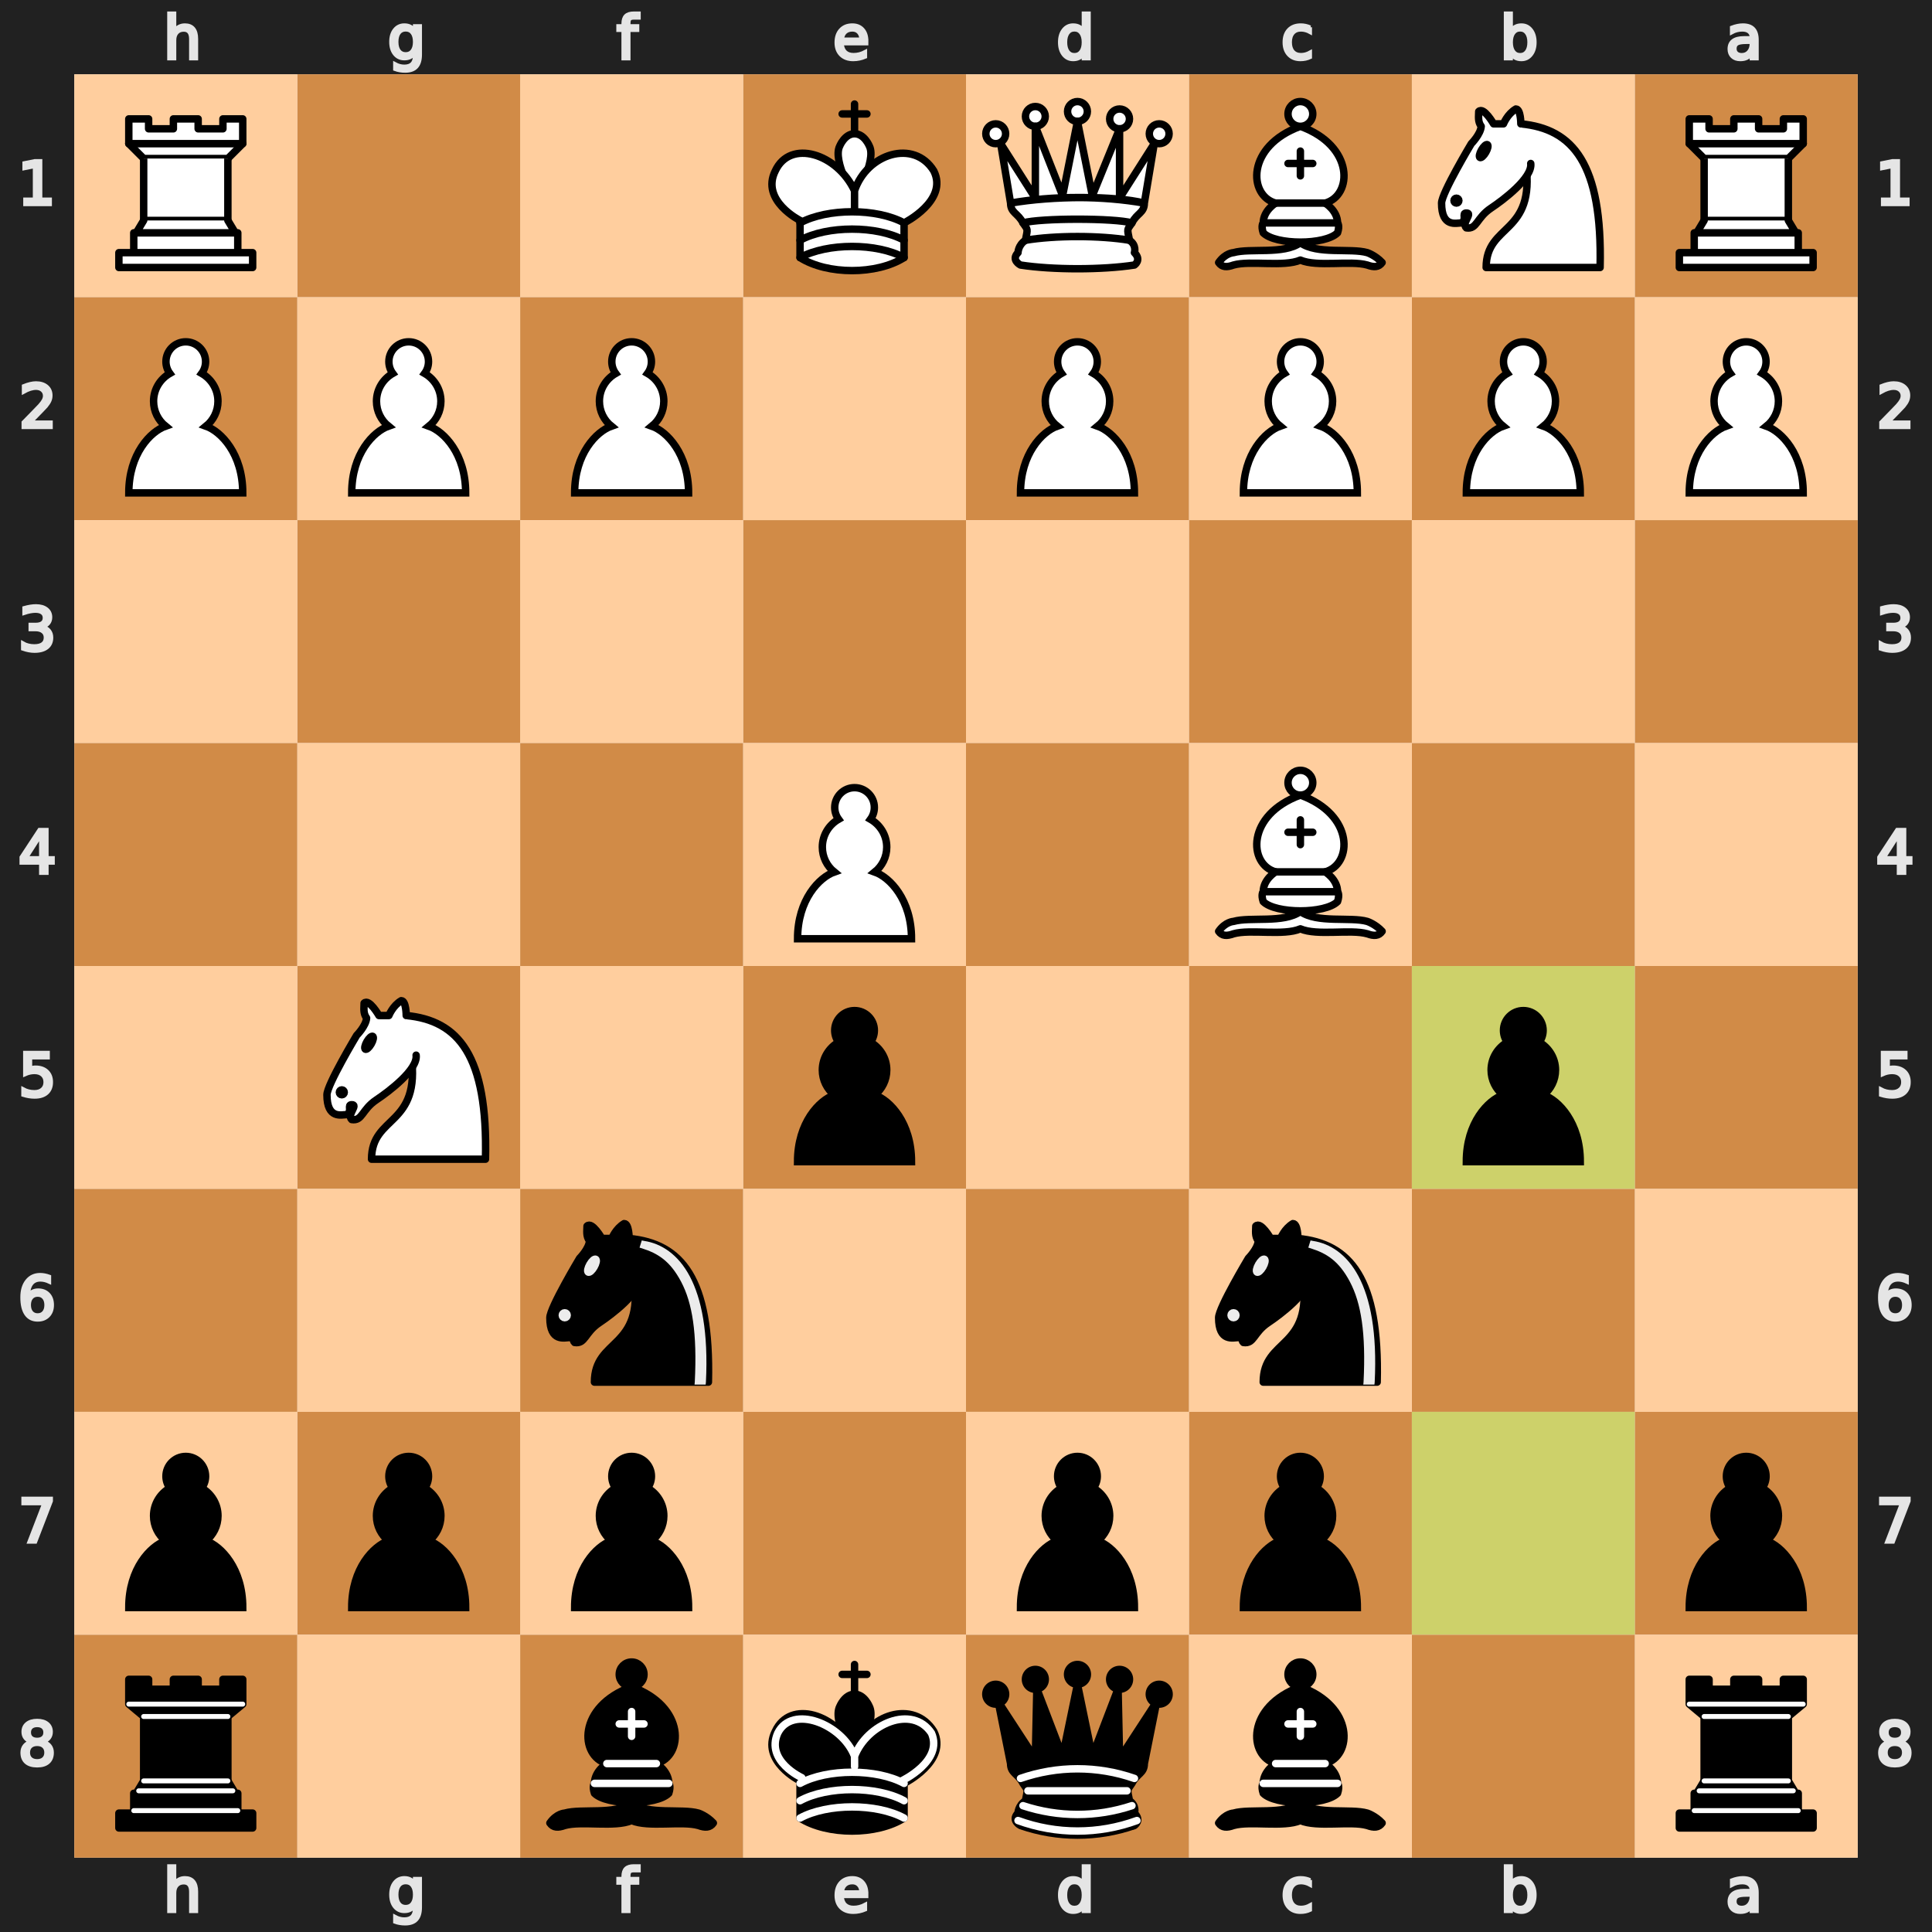
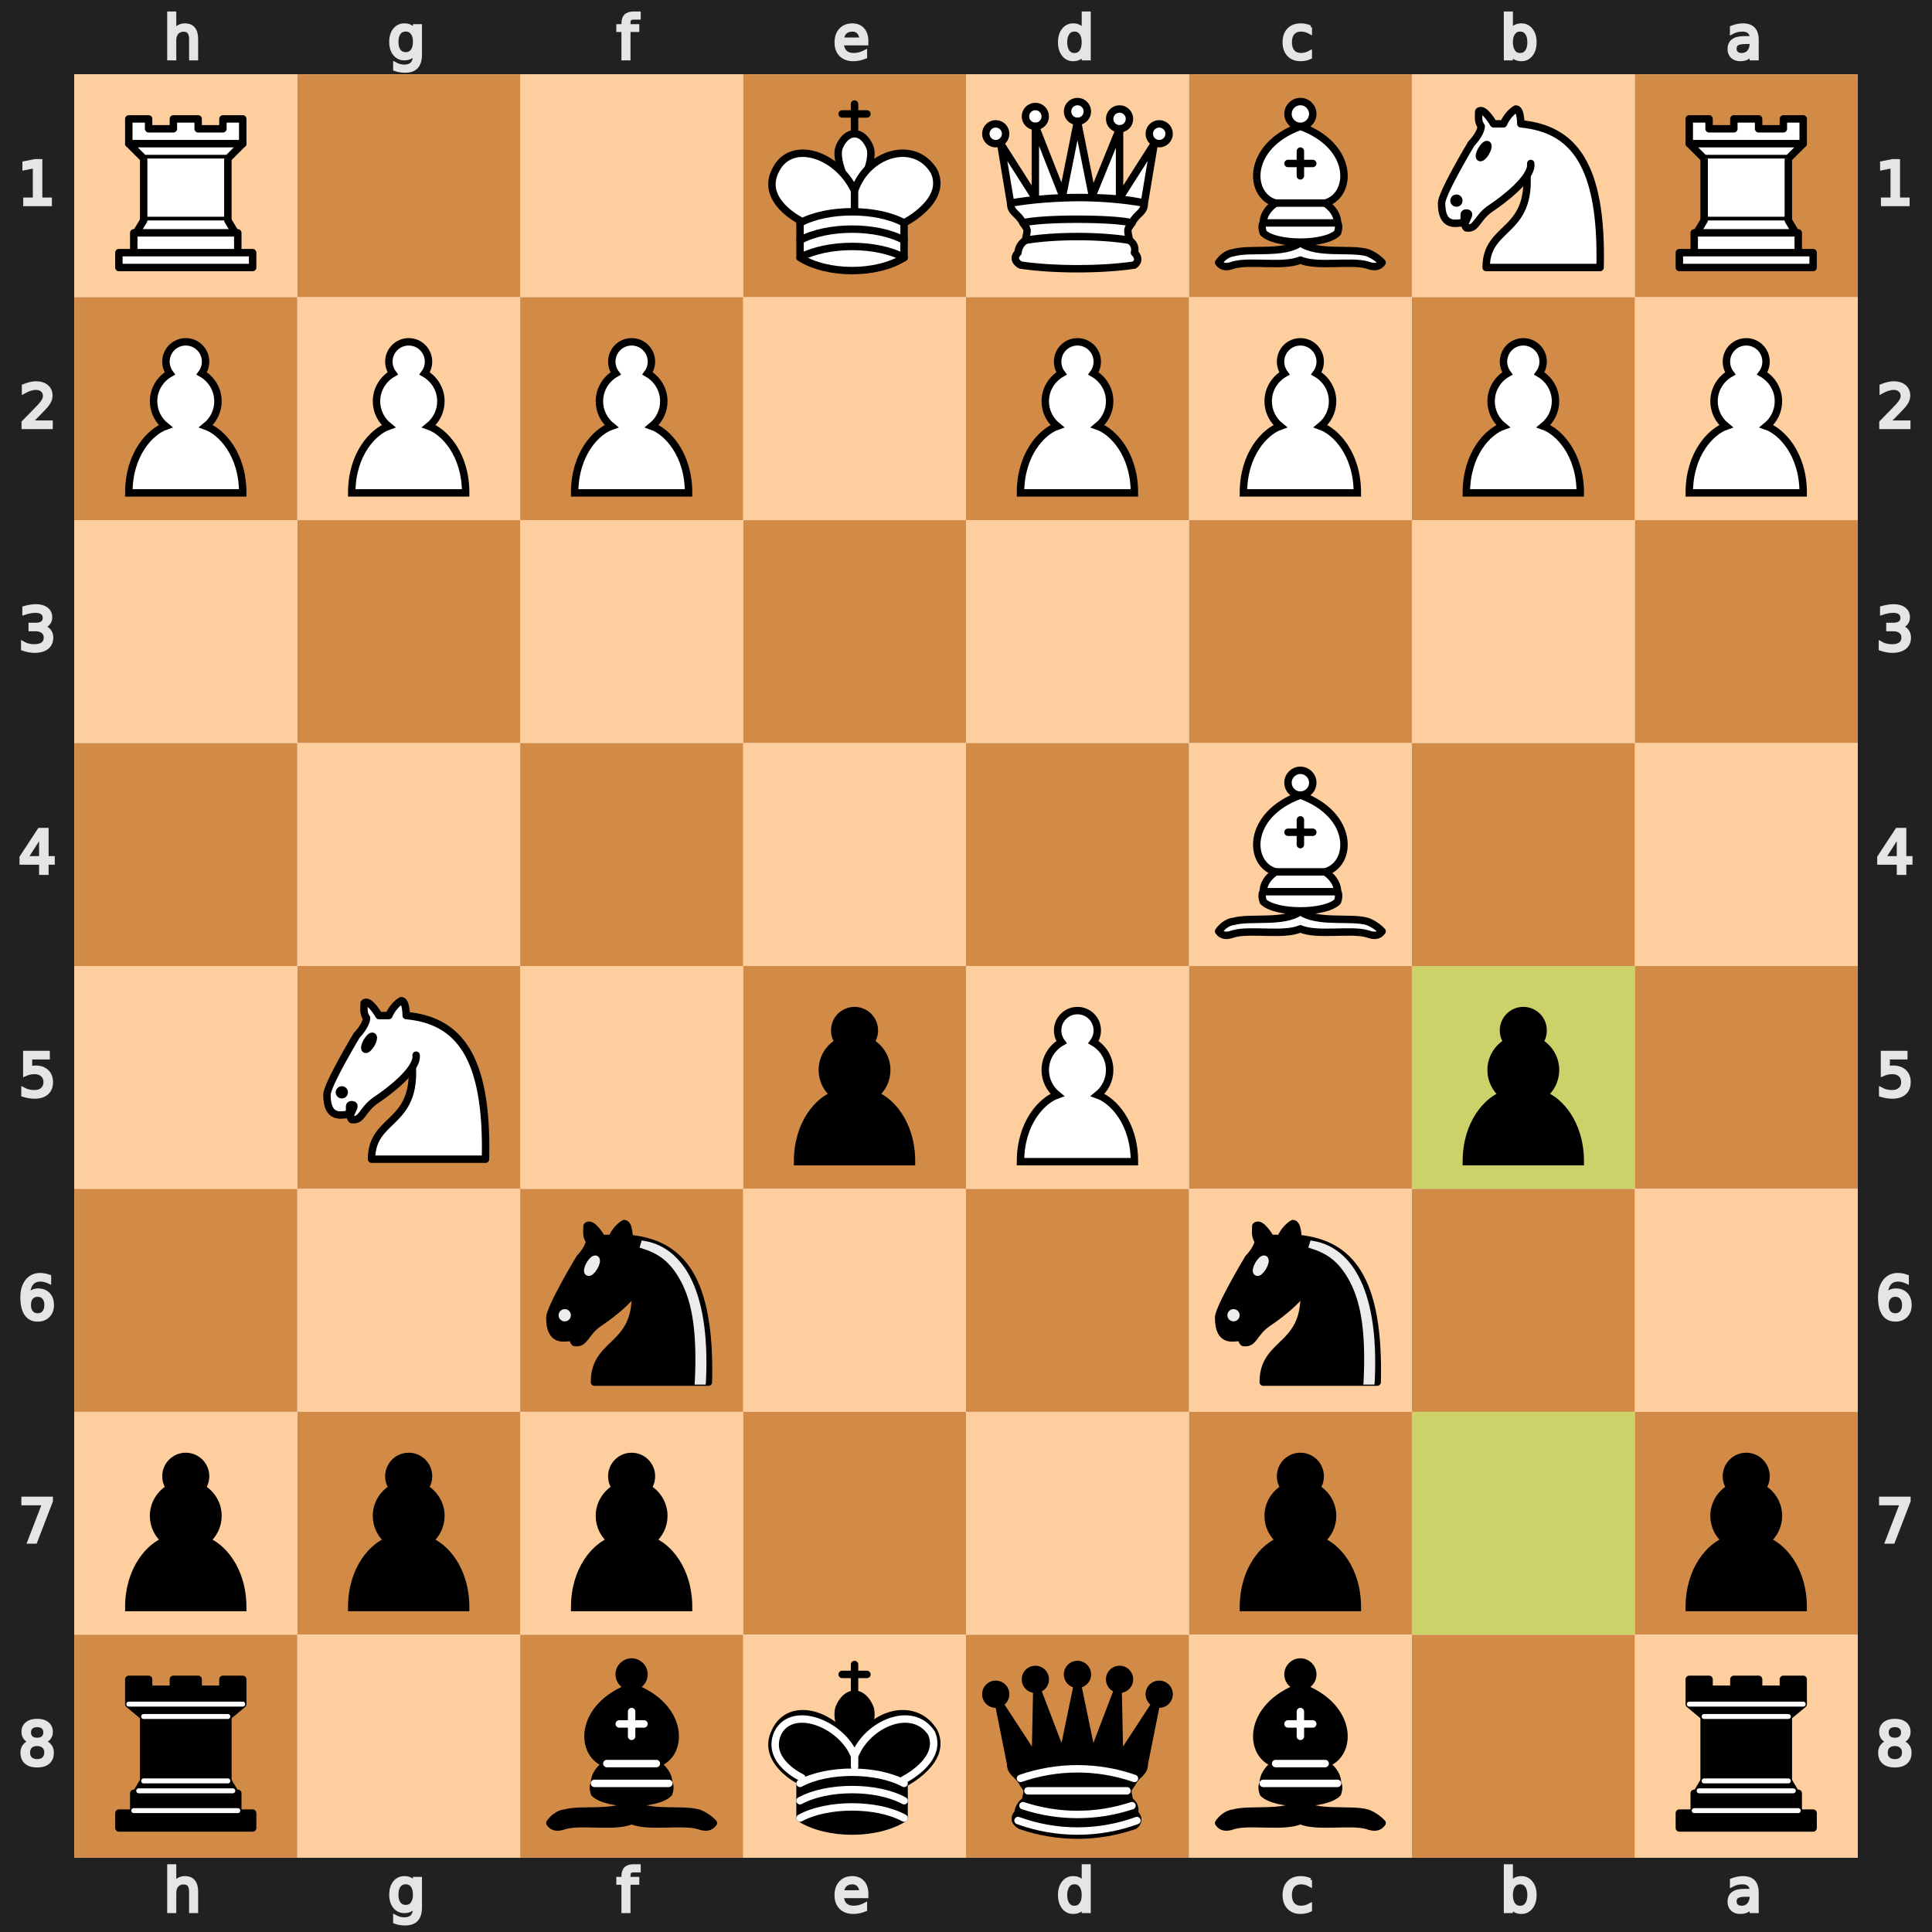
<svg xmlns="http://www.w3.org/2000/svg" xmlns:xlink="http://www.w3.org/1999/xlink" viewBox="0 0 390 390">
  <defs>
    <g id="white-pawn" class="white pawn">
      <path d="M22.5 9c-2.21 0-4 1.79-4 4 0 .89.29 1.71.78 2.38C17.33 16.5 16 18.59 16 21c0 2.03.94 3.84 2.41 5.03-3 1.06-7.41 5.55-7.41 13.47h23c0-7.92-4.41-12.41-7.41-13.47 1.47-1.19 2.41-3 2.41-5.03 0-2.41-1.33-4.5-3.28-5.62.49-.67.78-1.49.78-2.38 0-2.21-1.79-4-4-4z" fill="#fff" stroke="#000" stroke-width="1.5" stroke-linecap="round" />
    </g>
    <g id="white-knight" class="white knight" fill="none" fill-rule="evenodd" stroke="#000" stroke-width="1.5" stroke-linecap="round" stroke-linejoin="round">
      <path d="M 22,10 C 32.5,11 38.5,18 38,39 L 15,39 C 15,30 25,32.5 23,18" style="fill:#ffffff; stroke:#000000;" />
      <path d="M 24,18 C 24.38,20.91 18.45,25.37 16,27 C 13,29 13.18,31.34 11,31 C 9.958,30.06 12.41,27.96 11,28 C 10,28 11.19,29.23 10,30 C 9,30 5.997,31 6,26 C 6,24 12,14 12,14 C 12,14 13.89,12.1 14,10.5 C 13.27,9.506 13.5,8.5 13.5,7.5 C 14.5,6.5 16.5,10 16.5,10 L 18.5,10 C 18.5,10 19.28,8.008 21,7 C 22,7 22,10 22,10" style="fill:#ffffff; stroke:#000000;" />
      <path d="M 9.5 25.5 A 0.5 0.5 0 1 1 8.5,25.5 A 0.5 0.5 0 1 1 9.5 25.5 z" style="fill:#000000; stroke:#000000;" />
      <path d="M 15 15.5 A 0.5 1.5 0 1 1 14,15.5 A 0.5 1.5 0 1 1 15 15.5 z" transform="matrix(0.866,0.5,-0.5,0.866,9.693,-5.173)" style="fill:#000000; stroke:#000000;" />
    </g>
    <g id="white-bishop" class="white bishop" fill="none" fill-rule="evenodd" stroke="#000" stroke-width="1.5" stroke-linecap="round" stroke-linejoin="round">
      <g fill="#fff" stroke-linecap="butt">
        <path d="M9 36c3.39-.97 10.11.43 13.5-2 3.39 2.43 10.11 1.03 13.5 2 0 0 1.65.54 3 2-.68.97-1.65.99-3 .5-3.39-.97-10.11.46-13.5-1-3.39 1.46-10.11.03-13.5 1-1.354.49-2.323.47-3-.5 1.354-1.94 3-2 3-2zM15 32c2.5 2.5 12.5 2.5 15 0 .5-1.5 0-2 0-2 0-2.5-2.5-4-2.5-4 5.5-1.5 6-11.5-5-15.5-11 4-10.5 14-5 15.5 0 0-2.5 1.5-2.5 4 0 0-.5.5 0 2zM25 8a2.5 2.5 0 1 1-5 0 2.5 2.5 0 1 1 5 0z" />
      </g>
      <path d="M17.5 26h10M15 30h15m-7.5-14.5v5M20 18h5" stroke-linejoin="miter" />
    </g>
    <g id="white-rook" class="white rook" fill="#fff" fill-rule="evenodd" stroke="#000" stroke-width="1.5" stroke-linecap="round" stroke-linejoin="round">
      <path d="M9 39h27v-3H9v3zM12 36v-4h21v4H12zM11 14V9h4v2h5V9h5v2h5V9h4v5" stroke-linecap="butt" />
      <path d="M34 14l-3 3H14l-3-3" />
      <path d="M31 17v12.5H14V17" stroke-linecap="butt" stroke-linejoin="miter" />
      <path d="M31 29.5l1.5 2.5h-20l1.5-2.5" />
      <path d="M11 14h23" fill="none" stroke-linejoin="miter" />
    </g>
    <g id="white-queen" class="white queen" fill="#fff" fill-rule="evenodd" stroke="#000" stroke-width="1.5" stroke-linecap="round" stroke-linejoin="round">
      <path d="M8 12a2 2 0 1 1-4 0 2 2 0 1 1 4 0zM24.5 7.5a2 2 0 1 1-4 0 2 2 0 1 1 4 0zM41 12a2 2 0 1 1-4 0 2 2 0 1 1 4 0zM16 8.5a2 2 0 1 1-4 0 2 2 0 1 1 4 0zM33 9a2 2 0 1 1-4 0 2 2 0 1 1 4 0z" />
      <path d="M9 26c8.5-1.5 21-1.5 27 0l2-12-7 11V11l-5.5 13.5-3-15-3 15-5.5-14V25L7 14l2 12zM9 26c0 2 1.5 2 2.5 4 1 1.5 1 1 .5 3.5-1.5 1-1.5 2.5-1.5 2.5-1.5 1.5.5 2.5.5 2.5 6.5 1 16.5 1 23 0 0 0 1.5-1 0-2.5 0 0 .5-1.5-1-2.5-.5-2.5-.5-2 .5-3.5 1-2 2.5-2 2.5-4-8.5-1.5-18.5-1.5-27 0z" stroke-linecap="butt" />
      <path d="M11.5 30c3.5-1 18.5-1 22 0M12 33.5c6-1 15-1 21 0" fill="none" />
    </g>
    <g id="white-king" class="white king" fill="none" fill-rule="evenodd" stroke="#000" stroke-width="1.5" stroke-linecap="round" stroke-linejoin="round">
      <path d="M22.5 11.63V6M20 8h5" stroke-linejoin="miter" />
      <path d="M22.5 25s4.5-7.5 3-10.5c0 0-1-2.5-3-2.5s-3 2.5-3 2.5c-1.5 3 3 10.5 3 10.5" fill="#fff" stroke-linecap="butt" stroke-linejoin="miter" />
      <path d="M11.5 37c5.5 3.5 15.5 3.5 21 0v-7s9-4.5 6-10.5c-4-6.5-13.5-3.5-16 4V27v-3.5c-3.5-7.5-13-10.5-16-4-3 6 5 10 5 10V37z" fill="#fff" />
      <path d="M11.5 30c5.5-3 15.5-3 21 0m-21 3.5c5.5-3 15.5-3 21 0m-21 3.5c5.5-3 15.5-3 21 0" />
    </g>
    <g id="black-pawn" class="black pawn">
      <path d="M22.5 9c-2.21 0-4 1.79-4 4 0 .89.29 1.71.78 2.38C17.33 16.5 16 18.59 16 21c0 2.03.94 3.84 2.41 5.03-3 1.06-7.41 5.55-7.41 13.47h23c0-7.92-4.41-12.41-7.41-13.47 1.47-1.19 2.41-3 2.41-5.03 0-2.41-1.33-4.5-3.28-5.62.49-.67.78-1.49.78-2.38 0-2.21-1.79-4-4-4z" fill="#000" stroke="#000" stroke-width="1.5" stroke-linecap="round" />
    </g>
    <g id="black-knight" class="black knight" fill="none" fill-rule="evenodd" stroke="#000" stroke-width="1.5" stroke-linecap="round" stroke-linejoin="round">
      <path d="M 22,10 C 32.5,11 38.5,18 38,39 L 15,39 C 15,30 25,32.5 23,18" style="fill:#000000; stroke:#000000;" />
      <path d="M 24,18 C 24.38,20.91 18.45,25.37 16,27 C 13,29 13.18,31.34 11,31 C 9.958,30.06 12.41,27.96 11,28 C 10,28 11.19,29.23 10,30 C 9,30 5.997,31 6,26 C 6,24 12,14 12,14 C 12,14 13.89,12.1 14,10.5 C 13.27,9.506 13.5,8.5 13.5,7.5 C 14.5,6.5 16.5,10 16.5,10 L 18.5,10 C 18.5,10 19.28,8.008 21,7 C 22,7 22,10 22,10" style="fill:#000000; stroke:#000000;" />
      <path d="M 9.5 25.5 A 0.5 0.5 0 1 1 8.5,25.5 A 0.5 0.5 0 1 1 9.5 25.5 z" style="fill:#ececec; stroke:#ececec;" />
      <path d="M 15 15.5 A 0.5 1.5 0 1 1 14,15.5 A 0.5 1.5 0 1 1 15 15.5 z" transform="matrix(0.866,0.5,-0.5,0.866,9.693,-5.173)" style="fill:#ececec; stroke:#ececec;" />
      <path d="M 24.55,10.4 L 24.1,11.85 L 24.6,12 C 27.75,13 30.25,14.49 32.5,18.75 C 34.75,23.01 35.75,29.06 35.25,39 L 35.2,39.5 L 37.45,39.5 L 37.5,39 C 38,28.94 36.62,22.15 34.25,17.66 C 31.88,13.17 28.46,11.02 25.06,10.5 L 24.55,10.4 z " style="fill:#ececec; stroke:none;" />
    </g>
    <g id="black-bishop" class="black bishop" fill="none" fill-rule="evenodd" stroke="#000" stroke-width="1.5" stroke-linecap="round" stroke-linejoin="round">
      <path d="M9 36c3.39-.97 10.11.43 13.5-2 3.39 2.43 10.11 1.03 13.5 2 0 0 1.65.54 3 2-.68.97-1.65.99-3 .5-3.39-.97-10.11.46-13.5-1-3.39 1.46-10.11.03-13.5 1-1.354.49-2.323.47-3-.5 1.354-1.94 3-2 3-2zm6-4c2.5 2.5 12.5 2.5 15 0 .5-1.5 0-2 0-2 0-2.5-2.5-4-2.5-4 5.5-1.5 6-11.5-5-15.5-11 4-10.5 14-5 15.5 0 0-2.5 1.5-2.5 4 0 0-.5.5 0 2zM25 8a2.5 2.5 0 1 1-5 0 2.5 2.5 0 1 1 5 0z" fill="#000" stroke-linecap="butt" />
      <path d="M17.5 26h10M15 30h15m-7.5-14.5v5M20 18h5" stroke="#fff" stroke-linejoin="miter" />
    </g>
    <g id="black-rook" class="black rook" fill="#000" fill-rule="evenodd" stroke="#000" stroke-width="1.5" stroke-linecap="round" stroke-linejoin="round">
      <path d="M9 39h27v-3H9v3zM12.5 32l1.5-2.5h17l1.5 2.5h-20zM12 36v-4h21v4H12z" stroke-linecap="butt" />
      <path d="M14 29.5v-13h17v13H14z" stroke-linecap="butt" stroke-linejoin="miter" />
      <path d="M14 16.5L11 14h23l-3 2.5H14zM11 14V9h4v2h5V9h5v2h5V9h4v5H11z" stroke-linecap="butt" />
      <path d="M12 35.5h21M13 31.5h19M14 29.5h17M14 16.5h17M11 14h23" fill="none" stroke="#fff" stroke-width="1" stroke-linejoin="miter" />
    </g>
    <g id="black-queen" class="black queen" fill="#000" fill-rule="evenodd" stroke="#000" stroke-width="1.5" stroke-linecap="round" stroke-linejoin="round">
      <g fill="#000" stroke="none">
        <circle cx="6" cy="12" r="2.75" />
        <circle cx="14" cy="9" r="2.75" />
        <circle cx="22.5" cy="8" r="2.75" />
        <circle cx="31" cy="9" r="2.75" />
        <circle cx="39" cy="12" r="2.75" />
      </g>
      <path d="M9 26c8.5-1.5 21-1.5 27 0l2.5-12.5L31 25l-.3-14.1-5.2 13.6-3-14.5-3 14.5-5.2-13.6L14 25 6.5 13.5 9 26zM9 26c0 2 1.5 2 2.5 4 1 1.5 1 1 .5 3.5-1.5 1-1.5 2.5-1.5 2.5-1.5 1.5.5 2.5.5 2.5 6.5 1 16.5 1 23 0 0 0 1.5-1 0-2.5 0 0 .5-1.5-1-2.5-.5-2.5-.5-2 .5-3.5 1-2 2.5-2 2.5-4-8.5-1.5-18.5-1.5-27 0z" stroke-linecap="butt" />
      <path d="M11 38.5a35 35 1 0 0 23 0" fill="none" stroke-linecap="butt" />
      <path d="M11 29a35 35 1 0 1 23 0M12.5 31.5h20M11.5 34.5a35 35 1 0 0 22 0M10.5 37.5a35 35 1 0 0 24 0" fill="none" stroke="#fff" />
    </g>
    <g id="black-king" class="black king" fill="none" fill-rule="evenodd" stroke="#000" stroke-width="1.5" stroke-linecap="round" stroke-linejoin="round">
      <path d="M22.5 11.63V6" stroke-linejoin="miter" />
      <path d="M22.5 25s4.5-7.5 3-10.5c0 0-1-2.5-3-2.5s-3 2.5-3 2.5c-1.5 3 3 10.5 3 10.5" fill="#000" stroke-linecap="butt" stroke-linejoin="miter" />
      <path d="M11.5 37c5.5 3.5 15.5 3.5 21 0v-7s9-4.5 6-10.5c-4-6.5-13.5-3.5-16 4V27v-3.5c-3.5-7.5-13-10.5-16-4-3 6 5 10 5 10V37z" fill="#000" />
      <path d="M20 8h5" stroke-linejoin="miter" />
      <path d="M32 29.5s8.5-4 6.03-9.65C34.15 14 25 18 22.5 24.5l.01 2.1-.01-2.1C20 18 9.906 14 6.997 19.85c-2.497 5.65 4.853 9 4.853 9M11.5 30c5.5-3 15.5-3 21 0m-21 3.5c5.5-3 15.5-3 21 0m-21 3.5c5.5-3 15.5-3 21 0" stroke="#fff" />
    </g>
  </defs>
  <rect x="7.5" y="7.5" width="375" height="375" fill="none" stroke="#212121" stroke-width="15" />
  <g transform="translate(335, 1) scale(0.75, 0.75)" fill="#e5e5e5" stroke="#e5e5e5">
    <path d="M23.328 10.016q-1.742 0-2.414.398-.672.398-.672 1.36 0 .765.5 1.218.508.445 1.375.445 1.196 0 1.914-.843.727-.852.727-2.258v-.32zm2.867-.594v4.992h-1.437v-1.328q-.492.797-1.227 1.18-.734.375-1.797.375-1.343 0-2.14-.75-.79-.758-.79-2.024 0-1.476.985-2.226.992-.75 2.953-.75h2.016V8.75q0-.992-.656-1.531-.649-.547-1.829-.547-.75 0-1.46.18-.711.18-1.368.539V6.062q.79-.304 1.532-.453.742-.156 1.445-.156 1.898 0 2.836.984.937.985.937 2.985z" />
  </g>
  <g transform="translate(335, 375) scale(0.75, 0.75)" fill="#e5e5e5" stroke="#e5e5e5">
    <path d="M23.328 10.016q-1.742 0-2.414.398-.672.398-.672 1.36 0 .765.5 1.218.508.445 1.375.445 1.196 0 1.914-.843.727-.852.727-2.258v-.32zm2.867-.594v4.992h-1.437v-1.328q-.492.797-1.227 1.18-.734.375-1.797.375-1.343 0-2.14-.75-.79-.758-.79-2.024 0-1.476.985-2.226.992-.75 2.953-.75h2.016V8.75q0-.992-.656-1.531-.649-.547-1.829-.547-.75 0-1.46.18-.711.18-1.368.539V6.062q.79-.304 1.532-.453.742-.156 1.445-.156 1.898 0 2.836.984.937.985.937 2.985z" />
  </g>
  <g transform="translate(290, 1) scale(0.75, 0.75)" fill="#e5e5e5" stroke="#e5e5e5">
    <path d="M24.922 10.047q0-1.586-.656-2.485-.649-.906-1.79-.906-1.14 0-1.796.906-.649.899-.649 2.485 0 1.586.649 2.492.656.898 1.797.898 1.14 0 1.789-.898.656-.906.656-2.492zm-4.89-3.055q.452-.781 1.14-1.156.695-.383 1.656-.383 1.594 0 2.586 1.266 1 1.265 1 3.328 0 2.062-1 3.328-.992 1.266-2.586 1.266-.96 0-1.656-.375-.688-.383-1.14-1.164v1.312h-1.446V2.258h1.445z" />
  </g>
  <g transform="translate(290, 375) scale(0.75, 0.75)" fill="#e5e5e5" stroke="#e5e5e5">
    <path d="M24.922 10.047q0-1.586-.656-2.485-.649-.906-1.79-.906-1.14 0-1.796.906-.649.899-.649 2.485 0 1.586.649 2.492.656.898 1.797.898 1.14 0 1.789-.898.656-.906.656-2.492zm-4.89-3.055q.452-.781 1.14-1.156.695-.383 1.656-.383 1.594 0 2.586 1.266 1 1.265 1 3.328 0 2.062-1 3.328-.992 1.266-2.586 1.266-.96 0-1.656-.375-.688-.383-1.14-1.164v1.312h-1.446V2.258h1.445z" />
  </g>
  <g transform="translate(245, 1) scale(0.75, 0.75)" fill="#e5e5e5" stroke="#e5e5e5">
    <path d="M25.96 6v1.344q-.608-.336-1.226-.5-.609-.172-1.234-.172-1.398 0-2.172.89-.773.883-.773 2.485 0 1.601.773 2.492.774.883 2.172.883.625 0 1.234-.164.618-.172 1.227-.508v1.328q-.602.281-1.25.422-.64.14-1.367.14-1.977 0-3.14-1.242-1.165-1.242-1.165-3.351 0-2.14 1.172-3.367 1.18-1.227 3.227-1.227.664 0 1.296.14.633.134 1.227.407z" />
  </g>
  <g transform="translate(245, 375) scale(0.75, 0.75)" fill="#e5e5e5" stroke="#e5e5e5">
    <path d="M25.96 6v1.344q-.608-.336-1.226-.5-.609-.172-1.234-.172-1.398 0-2.172.89-.773.883-.773 2.485 0 1.601.773 2.492.774.883 2.172.883.625 0 1.234-.164.618-.172 1.227-.508v1.328q-.602.281-1.25.422-.64.14-1.367.14-1.977 0-3.14-1.242-1.165-1.242-1.165-3.351 0-2.14 1.172-3.367 1.18-1.227 3.227-1.227.664 0 1.296.14.633.134 1.227.407z" />
  </g>
  <g transform="translate(200, 1) scale(0.75, 0.75)" fill="#e5e5e5" stroke="#e5e5e5">
    <path d="M24.973 6.992V2.258h1.437v12.156h-1.437v-1.312q-.453.78-1.149 1.164-.687.375-1.656.375-1.586 0-2.586-1.266-.992-1.266-.992-3.328 0-2.063.992-3.328 1-1.266 2.586-1.266.969 0 1.656.383.696.375 1.149 1.156zm-4.899 3.055q0 1.586.649 2.492.656.898 1.797.898 1.14 0 1.796-.898.657-.906.657-2.492 0-1.586-.657-2.485-.656-.906-1.796-.906-1.141 0-1.797.906-.649.899-.649 2.485z" />
  </g>
  <g transform="translate(200, 375) scale(0.75, 0.75)" fill="#e5e5e5" stroke="#e5e5e5">
    <path d="M24.973 6.992V2.258h1.437v12.156h-1.437v-1.312q-.453.78-1.149 1.164-.687.375-1.656.375-1.586 0-2.586-1.266-.992-1.266-.992-3.328 0-2.063.992-3.328 1-1.266 2.586-1.266.969 0 1.656.383.696.375 1.149 1.156zm-4.899 3.055q0 1.586.649 2.492.656.898 1.797.898 1.14 0 1.796-.898.657-.906.657-2.492 0-1.586-.657-2.485-.656-.906-1.796-.906-1.141 0-1.797.906-.649.899-.649 2.485z" />
  </g>
  <g transform="translate(155, 1) scale(0.75, 0.75)" fill="#e5e5e5" stroke="#e5e5e5">
    <path d="M26.555 9.68v.703h-6.61q.094 1.484.89 2.265.806.774 2.235.774.828 0 1.602-.203.781-.203 1.547-.61v1.36q-.774.328-1.586.5-.813.172-1.649.172-2.093 0-3.32-1.22-1.219-1.218-1.219-3.296 0-2.148 1.157-3.406 1.164-1.266 3.132-1.266 1.766 0 2.79 1.14 1.03 1.134 1.03 3.087zm-1.438-.422q-.015-1.18-.664-1.883-.64-.703-1.703-.703-1.203 0-1.93.68-.718.68-.828 1.914z" />
  </g>
  <g transform="translate(155, 375) scale(0.75, 0.75)" fill="#e5e5e5" stroke="#e5e5e5">
    <path d="M26.555 9.68v.703h-6.61q.094 1.484.89 2.265.806.774 2.235.774.828 0 1.602-.203.781-.203 1.547-.61v1.36q-.774.328-1.586.5-.813.172-1.649.172-2.093 0-3.32-1.22-1.219-1.218-1.219-3.296 0-2.148 1.157-3.406 1.164-1.266 3.132-1.266 1.766 0 2.79 1.14 1.03 1.134 1.03 3.087zm-1.438-.422q-.015-1.18-.664-1.883-.64-.703-1.703-.703-1.203 0-1.93.68-.718.68-.828 1.914z" />
  </g>
  <g transform="translate(110, 1) scale(0.75, 0.75)" fill="#e5e5e5" stroke="#e5e5e5">
    <path d="M25.285 2.258v1.195H23.91q-.773 0-1.078.313-.297.312-.297 1.125v.773h2.367v1.117h-2.367v7.633H21.09V6.781h-1.375V5.664h1.375v-.61q0-1.46.68-2.124.68-.672 2.156-.672z" />
  </g>
  <g transform="translate(110, 375) scale(0.75, 0.75)" fill="#e5e5e5" stroke="#e5e5e5">
    <path d="M25.285 2.258v1.195H23.91q-.773 0-1.078.313-.297.312-.297 1.125v.773h2.367v1.117h-2.367v7.633H21.09V6.781h-1.375V5.664h1.375v-.61q0-1.46.68-2.124.68-.672 2.156-.672z" />
  </g>
  <g transform="translate(65, 1) scale(0.75, 0.75)" fill="#e5e5e5" stroke="#e5e5e5">
    <path d="M24.973 9.937q0-1.562-.649-2.421-.64-.86-1.804-.86-1.157 0-1.805.86-.64.859-.64 2.421 0 1.555.64 2.415.648.859 1.805.859 1.164 0 1.804-.86.649-.859.649-2.414zm1.437 3.391q0 2.234-.992 3.32-.992 1.094-3.04 1.094-.757 0-1.429-.117-.672-.11-1.304-.344v-1.398q.632.344 1.25.508.617.164 1.257.164 1.414 0 2.118-.743.703-.734.703-2.226v-.711q-.446.773-1.141 1.156-.695.383-1.664.383-1.61 0-2.594-1.227-.984-1.226-.984-3.25 0-2.03.984-3.257.985-1.227 2.594-1.227.969 0 1.664.383t1.14 1.156V5.664h1.438z" />
  </g>
  <g transform="translate(65, 375) scale(0.75, 0.75)" fill="#e5e5e5" stroke="#e5e5e5">
    <path d="M24.973 9.937q0-1.562-.649-2.421-.64-.86-1.804-.86-1.157 0-1.805.86-.64.859-.64 2.421 0 1.555.64 2.415.648.859 1.805.859 1.164 0 1.804-.86.649-.859.649-2.414zm1.437 3.391q0 2.234-.992 3.32-.992 1.094-3.04 1.094-.757 0-1.429-.117-.672-.11-1.304-.344v-1.398q.632.344 1.25.508.617.164 1.257.164 1.414 0 2.118-.743.703-.734.703-2.226v-.711q-.446.773-1.141 1.156-.695.383-1.664.383-1.61 0-2.594-1.227-.984-1.226-.984-3.25 0-2.03.984-3.257.985-1.227 2.594-1.227.969 0 1.664.383t1.14 1.156V5.664h1.438z" />
  </g>
  <g transform="translate(20, 1) scale(0.75, 0.75)" fill="#e5e5e5" stroke="#e5e5e5">
    <path d="M26.164 9.133v5.281h-1.437V9.18q0-1.243-.485-1.86-.484-.617-1.453-.617-1.164 0-1.836.742-.672.742-.672 2.024v4.945h-1.445V2.258h1.445v4.765q.516-.789 1.211-1.18.703-.39 1.617-.39 1.508 0 2.282.938.773.93.773 2.742z" />
  </g>
  <g transform="translate(20, 375) scale(0.75, 0.75)" fill="#e5e5e5" stroke="#e5e5e5">
    <path d="M26.164 9.133v5.281h-1.437V9.18q0-1.243-.485-1.86-.484-.617-1.453-.617-1.164 0-1.836.742-.672.742-.672 2.024v4.945h-1.445V2.258h1.445v4.765q.516-.789 1.211-1.18.703-.39 1.617-.39 1.508 0 2.282.938.773.93.773 2.742z" />
  </g>
  <g transform="translate(0, 20) scale(0.75, 0.75)" fill="#e5e5e5" stroke="#e5e5e5">
    <path d="M6.754 26.996h2.578v-8.898l-2.805.562v-1.437l2.79-.563h1.578v10.336h2.578v1.328h-6.72z" />
  </g>
  <g transform="translate(375, 20) scale(0.75, 0.75)" fill="#e5e5e5" stroke="#e5e5e5">
    <path d="M6.754 26.996h2.578v-8.898l-2.805.562v-1.437l2.79-.563h1.578v10.336h2.578v1.328h-6.72z" />
  </g>
  <g transform="translate(0, 65) scale(0.75, 0.75)" fill="#e5e5e5" stroke="#e5e5e5">
    <path d="M8.195 26.996h5.508v1.328H6.297v-1.328q.898-.93 2.445-2.492 1.555-1.57 1.953-2.024.758-.851 1.055-1.437.305-.594.305-1.164 0-.93-.657-1.516-.648-.586-1.695-.586-.742 0-1.57.258-.82.258-1.758.781v-1.593q.953-.383 1.781-.578.828-.196 1.516-.196 1.812 0 2.89.906 1.079.907 1.079 2.422 0 .72-.274 1.368-.265.64-.976 1.515-.196.227-1.243 1.313-1.046 1.078-2.953 3.023z" />
  </g>
  <g transform="translate(375, 65) scale(0.75, 0.75)" fill="#e5e5e5" stroke="#e5e5e5">
    <path d="M8.195 26.996h5.508v1.328H6.297v-1.328q.898-.93 2.445-2.492 1.555-1.57 1.953-2.024.758-.851 1.055-1.437.305-.594.305-1.164 0-.93-.657-1.516-.648-.586-1.695-.586-.742 0-1.57.258-.82.258-1.758.781v-1.593q.953-.383 1.781-.578.828-.196 1.516-.196 1.812 0 2.89.906 1.079.907 1.079 2.422 0 .72-.274 1.368-.265.64-.976 1.515-.196.227-1.243 1.313-1.046 1.078-2.953 3.023z" />
  </g>
  <g transform="translate(0, 110) scale(0.75, 0.75)" fill="#e5e5e5" stroke="#e5e5e5">
    <path d="M11.434 22.035q1.132.242 1.765 1.008.64.766.64 1.89 0 1.727-1.187 2.672-1.187.946-3.375.946-.734 0-1.515-.149-.774-.14-1.602-.43V26.45q.656.383 1.438.578.78.196 1.632.196 1.485 0 2.258-.586.782-.586.782-1.703 0-1.032-.727-1.61-.719-.586-2.008-.586h-1.36v-1.297h1.423q1.164 0 1.78-.46.618-.47.618-1.344 0-.899-.64-1.375-.633-.485-1.82-.485-.65 0-1.391.141-.743.14-1.633.437V16.95q.898-.25 1.68-.375.788-.125 1.484-.125 1.797 0 2.844.82 1.046.813 1.046 2.204 0 .968-.554 1.64-.555.664-1.578.922z" />
  </g>
  <g transform="translate(375, 110) scale(0.75, 0.75)" fill="#e5e5e5" stroke="#e5e5e5">
    <path d="M11.434 22.035q1.132.242 1.765 1.008.64.766.64 1.89 0 1.727-1.187 2.672-1.187.946-3.375.946-.734 0-1.515-.149-.774-.14-1.602-.43V26.45q.656.383 1.438.578.78.196 1.632.196 1.485 0 2.258-.586.782-.586.782-1.703 0-1.032-.727-1.61-.719-.586-2.008-.586h-1.36v-1.297h1.423q1.164 0 1.78-.46.618-.47.618-1.344 0-.899-.64-1.375-.633-.485-1.82-.485-.65 0-1.391.141-.743.14-1.633.437V16.95q.898-.25 1.68-.375.788-.125 1.484-.125 1.797 0 2.844.82 1.046.813 1.046 2.204 0 .968-.554 1.64-.555.664-1.578.922z" />
  </g>
  <g transform="translate(0, 155) scale(0.75, 0.75)" fill="#e5e5e5" stroke="#e5e5e5">
    <path d="M11.016 18.035L7.03 24.262h3.985zm-.414-1.375h1.984v7.602h1.664v1.312h-1.664v2.75h-1.57v-2.75H5.75v-1.523z" />
  </g>
  <g transform="translate(375, 155) scale(0.75, 0.75)" fill="#e5e5e5" stroke="#e5e5e5">
    <path d="M11.016 18.035L7.03 24.262h3.985zm-.414-1.375h1.984v7.602h1.664v1.312h-1.664v2.75h-1.57v-2.75H5.75v-1.523z" />
  </g>
  <g transform="translate(0, 200) scale(0.75, 0.75)" fill="#e5e5e5" stroke="#e5e5e5">
    <path d="M6.719 16.66h6.195v1.328h-4.75v2.86q.344-.118.688-.172.343-.063.687-.063 1.953 0 3.094 1.07 1.14 1.07 1.14 2.899 0 1.883-1.171 2.93-1.172 1.039-3.305 1.039-.735 0-1.5-.125-.758-.125-1.57-.375v-1.586q.703.383 1.453.57.75.188 1.586.188 1.351 0 2.14-.711.79-.711.79-1.93 0-1.219-.79-1.93-.789-.71-2.14-.71-.633 0-1.266.14-.625.14-1.281.438z" />
  </g>
  <g transform="translate(375, 200) scale(0.75, 0.75)" fill="#e5e5e5" stroke="#e5e5e5">
    <path d="M6.719 16.66h6.195v1.328h-4.75v2.86q.344-.118.688-.172.343-.063.687-.063 1.953 0 3.094 1.07 1.14 1.07 1.14 2.899 0 1.883-1.171 2.93-1.172 1.039-3.305 1.039-.735 0-1.5-.125-.758-.125-1.57-.375v-1.586q.703.383 1.453.57.75.188 1.586.188 1.351 0 2.14-.711.79-.711.79-1.93 0-1.219-.79-1.93-.789-.71-2.14-.71-.633 0-1.266.14-.625.14-1.281.438z" />
  </g>
  <g transform="translate(0, 245) scale(0.75, 0.75)" fill="#e5e5e5" stroke="#e5e5e5">
    <path d="M10.137 21.863q-1.063 0-1.688.727-.617.726-.617 1.992 0 1.258.617 1.992.625.727 1.688.727 1.062 0 1.68-.727.624-.734.624-1.992 0-1.266-.625-1.992-.617-.727-1.68-.727zm3.133-4.945v1.437q-.594-.28-1.204-.43-.601-.148-1.195-.148-1.562 0-2.39 1.055-.82 1.055-.938 3.188.46-.68 1.156-1.04.696-.367 1.531-.367 1.758 0 2.774 1.07 1.023 1.063 1.023 2.899 0 1.797-1.062 2.883-1.063 1.086-2.828 1.086-2.024 0-3.094-1.547-1.07-1.555-1.07-4.5 0-2.766 1.312-4.406 1.313-1.649 3.524-1.649.593 0 1.195.117.61.118 1.266.352z" />
  </g>
  <g transform="translate(375, 245) scale(0.75, 0.75)" fill="#e5e5e5" stroke="#e5e5e5">
    <path d="M10.137 21.863q-1.063 0-1.688.727-.617.726-.617 1.992 0 1.258.617 1.992.625.727 1.688.727 1.062 0 1.68-.727.624-.734.624-1.992 0-1.266-.625-1.992-.617-.727-1.68-.727zm3.133-4.945v1.437q-.594-.28-1.204-.43-.601-.148-1.195-.148-1.562 0-2.39 1.055-.82 1.055-.938 3.188.46-.68 1.156-1.04.696-.367 1.531-.367 1.758 0 2.774 1.07 1.023 1.063 1.023 2.899 0 1.797-1.062 2.883-1.063 1.086-2.828 1.086-2.024 0-3.094-1.547-1.07-1.555-1.07-4.5 0-2.766 1.312-4.406 1.313-1.649 3.524-1.649.593 0 1.195.117.61.118 1.266.352z" />
  </g>
  <g transform="translate(0, 290) scale(0.75, 0.75)" fill="#e5e5e5" stroke="#e5e5e5">
    <path d="M6.25 16.66h7.5v.672L9.516 28.324H7.867l3.985-10.336H6.25z" />
  </g>
  <g transform="translate(375, 290) scale(0.75, 0.75)" fill="#e5e5e5" stroke="#e5e5e5">
    <path d="M6.25 16.66h7.5v.672L9.516 28.324H7.867l3.985-10.336H6.25z" />
  </g>
  <g transform="translate(0, 335) scale(0.75, 0.75)" fill="#e5e5e5" stroke="#e5e5e5">
    <path d="M10 22.785q-1.125 0-1.773.602-.641.601-.641 1.656t.64 1.656q.649.602 1.774.602t1.773-.602q.649-.61.649-1.656 0-1.055-.649-1.656-.64-.602-1.773-.602zm-1.578-.672q-1.016-.25-1.586-.945-.563-.695-.563-1.695 0-1.399.993-2.211 1-.813 2.734-.813 1.742 0 2.734.813.993.812.993 2.21 0 1-.57 1.696-.563.695-1.571.945 1.14.266 1.773 1.04.641.773.641 1.89 0 1.695-1.04 2.602-1.03.906-2.96.906t-2.969-.906Q6 26.738 6 25.043q0-1.117.64-1.89.641-.774 1.782-1.04zm-.578-2.492q0 .906.562 1.414.57.508 1.594.508 1.016 0 1.586-.508.578-.508.578-1.414 0-.906-.578-1.414-.57-.508-1.586-.508-1.023 0-1.594.508-.562.508-.562 1.414z" />
  </g>
  <g transform="translate(375, 335) scale(0.75, 0.75)" fill="#e5e5e5" stroke="#e5e5e5">
    <path d="M10 22.785q-1.125 0-1.773.602-.641.601-.641 1.656t.64 1.656q.649.602 1.774.602t1.773-.602q.649-.61.649-1.656 0-1.055-.649-1.656-.64-.602-1.773-.602zm-1.578-.672q-1.016-.25-1.586-.945-.563-.695-.563-1.695 0-1.399.993-2.211 1-.813 2.734-.813 1.742 0 2.734.813.993.812.993 2.21 0 1-.57 1.696-.563.695-1.571.945 1.14.266 1.773 1.04.641.773.641 1.89 0 1.695-1.04 2.602-1.03.906-2.96.906t-2.969-.906Q6 26.738 6 25.043q0-1.117.64-1.89.641-.774 1.782-1.04zm-.578-2.492q0 .906.562 1.414.57.508 1.594.508 1.016 0 1.586-.508.578-.508.578-1.414 0-.906-.578-1.414-.57-.508-1.586-.508-1.023 0-1.594.508-.562.508-.562 1.414z" />
  </g>
  <rect x="330" y="15" width="45" height="45" class="square dark a1" stroke="none" fill="#d18b47" />
  <rect x="285" y="15" width="45" height="45" class="square light b1" stroke="none" fill="#ffce9e" />
  <rect x="240" y="15" width="45" height="45" class="square dark c1" stroke="none" fill="#d18b47" />
  <rect x="195" y="15" width="45" height="45" class="square light d1" stroke="none" fill="#ffce9e" />
  <rect x="150" y="15" width="45" height="45" class="square dark e1" stroke="none" fill="#d18b47" />
  <rect x="105" y="15" width="45" height="45" class="square light f1" stroke="none" fill="#ffce9e" />
  <rect x="60" y="15" width="45" height="45" class="square dark g1" stroke="none" fill="#d18b47" />
  <rect x="15" y="15" width="45" height="45" class="square light h1" stroke="none" fill="#ffce9e" />
  <rect x="330" y="60" width="45" height="45" class="square light a2" stroke="none" fill="#ffce9e" />
  <rect x="285" y="60" width="45" height="45" class="square dark b2" stroke="none" fill="#d18b47" />
  <rect x="240" y="60" width="45" height="45" class="square light c2" stroke="none" fill="#ffce9e" />
  <rect x="195" y="60" width="45" height="45" class="square dark d2" stroke="none" fill="#d18b47" />
  <rect x="150" y="60" width="45" height="45" class="square light e2" stroke="none" fill="#ffce9e" />
  <rect x="105" y="60" width="45" height="45" class="square dark f2" stroke="none" fill="#d18b47" />
  <rect x="60" y="60" width="45" height="45" class="square light g2" stroke="none" fill="#ffce9e" />
  <rect x="15" y="60" width="45" height="45" class="square dark h2" stroke="none" fill="#d18b47" />
  <rect x="330" y="105" width="45" height="45" class="square dark a3" stroke="none" fill="#d18b47" />
  <rect x="285" y="105" width="45" height="45" class="square light b3" stroke="none" fill="#ffce9e" />
  <rect x="240" y="105" width="45" height="45" class="square dark c3" stroke="none" fill="#d18b47" />
  <rect x="195" y="105" width="45" height="45" class="square light d3" stroke="none" fill="#ffce9e" />
  <rect x="150" y="105" width="45" height="45" class="square dark e3" stroke="none" fill="#d18b47" />
  <rect x="105" y="105" width="45" height="45" class="square light f3" stroke="none" fill="#ffce9e" />
  <rect x="60" y="105" width="45" height="45" class="square dark g3" stroke="none" fill="#d18b47" />
  <rect x="15" y="105" width="45" height="45" class="square light h3" stroke="none" fill="#ffce9e" />
  <rect x="330" y="150" width="45" height="45" class="square light a4" stroke="none" fill="#ffce9e" />
  <rect x="285" y="150" width="45" height="45" class="square dark b4" stroke="none" fill="#d18b47" />
  <rect x="240" y="150" width="45" height="45" class="square light c4" stroke="none" fill="#ffce9e" />
  <rect x="195" y="150" width="45" height="45" class="square dark d4" stroke="none" fill="#d18b47" />
  <rect x="150" y="150" width="45" height="45" class="square light e4" stroke="none" fill="#ffce9e" />
  <rect x="105" y="150" width="45" height="45" class="square dark f4" stroke="none" fill="#d18b47" />
  <rect x="60" y="150" width="45" height="45" class="square light g4" stroke="none" fill="#ffce9e" />
  <rect x="15" y="150" width="45" height="45" class="square dark h4" stroke="none" fill="#d18b47" />
  <rect x="330" y="195" width="45" height="45" class="square dark a5" stroke="none" fill="#d18b47" />
  <rect x="285" y="195" width="45" height="45" class="square light lastmove b5" stroke="none" fill="#cdd16a" />
  <rect x="240" y="195" width="45" height="45" class="square dark c5" stroke="none" fill="#d18b47" />
  <rect x="195" y="195" width="45" height="45" class="square light d5" stroke="none" fill="#ffce9e" />
  <rect x="150" y="195" width="45" height="45" class="square dark e5" stroke="none" fill="#d18b47" />
  <rect x="105" y="195" width="45" height="45" class="square light f5" stroke="none" fill="#ffce9e" />
  <rect x="60" y="195" width="45" height="45" class="square dark g5" stroke="none" fill="#d18b47" />
  <rect x="15" y="195" width="45" height="45" class="square light h5" stroke="none" fill="#ffce9e" />
  <rect x="330" y="240" width="45" height="45" class="square light a6" stroke="none" fill="#ffce9e" />
  <rect x="285" y="240" width="45" height="45" class="square dark b6" stroke="none" fill="#d18b47" />
  <rect x="240" y="240" width="45" height="45" class="square light c6" stroke="none" fill="#ffce9e" />
  <rect x="195" y="240" width="45" height="45" class="square dark d6" stroke="none" fill="#d18b47" />
  <rect x="150" y="240" width="45" height="45" class="square light e6" stroke="none" fill="#ffce9e" />
  <rect x="105" y="240" width="45" height="45" class="square dark f6" stroke="none" fill="#d18b47" />
  <rect x="60" y="240" width="45" height="45" class="square light g6" stroke="none" fill="#ffce9e" />
  <rect x="15" y="240" width="45" height="45" class="square dark h6" stroke="none" fill="#d18b47" />
  <rect x="330" y="285" width="45" height="45" class="square dark a7" stroke="none" fill="#d18b47" />
  <rect x="285" y="285" width="45" height="45" class="square light lastmove b7" stroke="none" fill="#cdd16a" />
  <rect x="240" y="285" width="45" height="45" class="square dark c7" stroke="none" fill="#d18b47" />
  <rect x="195" y="285" width="45" height="45" class="square light d7" stroke="none" fill="#ffce9e" />
  <rect x="150" y="285" width="45" height="45" class="square dark e7" stroke="none" fill="#d18b47" />
  <rect x="105" y="285" width="45" height="45" class="square light f7" stroke="none" fill="#ffce9e" />
  <rect x="60" y="285" width="45" height="45" class="square dark g7" stroke="none" fill="#d18b47" />
  <rect x="15" y="285" width="45" height="45" class="square light h7" stroke="none" fill="#ffce9e" />
  <rect x="330" y="330" width="45" height="45" class="square light a8" stroke="none" fill="#ffce9e" />
  <rect x="285" y="330" width="45" height="45" class="square dark b8" stroke="none" fill="#d18b47" />
  <rect x="240" y="330" width="45" height="45" class="square light c8" stroke="none" fill="#ffce9e" />
  <rect x="195" y="330" width="45" height="45" class="square dark d8" stroke="none" fill="#d18b47" />
  <rect x="150" y="330" width="45" height="45" class="square light e8" stroke="none" fill="#ffce9e" />
  <rect x="105" y="330" width="45" height="45" class="square dark f8" stroke="none" fill="#d18b47" />
  <rect x="60" y="330" width="45" height="45" class="square light g8" stroke="none" fill="#ffce9e" />
  <rect x="15" y="330" width="45" height="45" class="square dark h8" stroke="none" fill="#d18b47" />
  <use href="#white-rook" xlink:href="#white-rook" transform="translate(330, 15)" />
  <use href="#white-knight" xlink:href="#white-knight" transform="translate(285, 15)" />
  <use href="#white-bishop" xlink:href="#white-bishop" transform="translate(240, 15)" />
  <use href="#white-queen" xlink:href="#white-queen" transform="translate(195, 15)" />
  <use href="#white-king" xlink:href="#white-king" transform="translate(150, 15)" />
  <use href="#white-rook" xlink:href="#white-rook" transform="translate(15, 15)" />
  <use href="#white-pawn" xlink:href="#white-pawn" transform="translate(330, 60)" />
  <use href="#white-pawn" xlink:href="#white-pawn" transform="translate(285, 60)" />
  <use href="#white-pawn" xlink:href="#white-pawn" transform="translate(240, 60)" />
  <use href="#white-pawn" xlink:href="#white-pawn" transform="translate(195, 60)" />
  <use href="#white-pawn" xlink:href="#white-pawn" transform="translate(105, 60)" />
  <use href="#white-pawn" xlink:href="#white-pawn" transform="translate(60, 60)" />
  <use href="#white-pawn" xlink:href="#white-pawn" transform="translate(15, 60)" />
  <use href="#white-bishop" xlink:href="#white-bishop" transform="translate(240, 150)" />
-   <use href="#white-pawn" xlink:href="#white-pawn" transform="translate(150, 150)" />
  <use href="#black-pawn" xlink:href="#black-pawn" transform="translate(285, 195)" />
+   <use href="#white-pawn" xlink:href="#white-pawn" transform="translate(195, 195)" />
  <use href="#black-pawn" xlink:href="#black-pawn" transform="translate(150, 195)" />
  <use href="#white-knight" xlink:href="#white-knight" transform="translate(60, 195)" />
  <use href="#black-knight" xlink:href="#black-knight" transform="translate(240, 240)" />
  <use href="#black-knight" xlink:href="#black-knight" transform="translate(105, 240)" />
  <use href="#black-pawn" xlink:href="#black-pawn" transform="translate(330, 285)" />
  <use href="#black-pawn" xlink:href="#black-pawn" transform="translate(240, 285)" />
-   <use href="#black-pawn" xlink:href="#black-pawn" transform="translate(195, 285)" />
  <use href="#black-pawn" xlink:href="#black-pawn" transform="translate(105, 285)" />
  <use href="#black-pawn" xlink:href="#black-pawn" transform="translate(60, 285)" />
  <use href="#black-pawn" xlink:href="#black-pawn" transform="translate(15, 285)" />
  <use href="#black-rook" xlink:href="#black-rook" transform="translate(330, 330)" />
  <use href="#black-bishop" xlink:href="#black-bishop" transform="translate(240, 330)" />
  <use href="#black-queen" xlink:href="#black-queen" transform="translate(195, 330)" />
  <use href="#black-king" xlink:href="#black-king" transform="translate(150, 330)" />
  <use href="#black-bishop" xlink:href="#black-bishop" transform="translate(105, 330)" />
  <use href="#black-rook" xlink:href="#black-rook" transform="translate(15, 330)" />
</svg>
